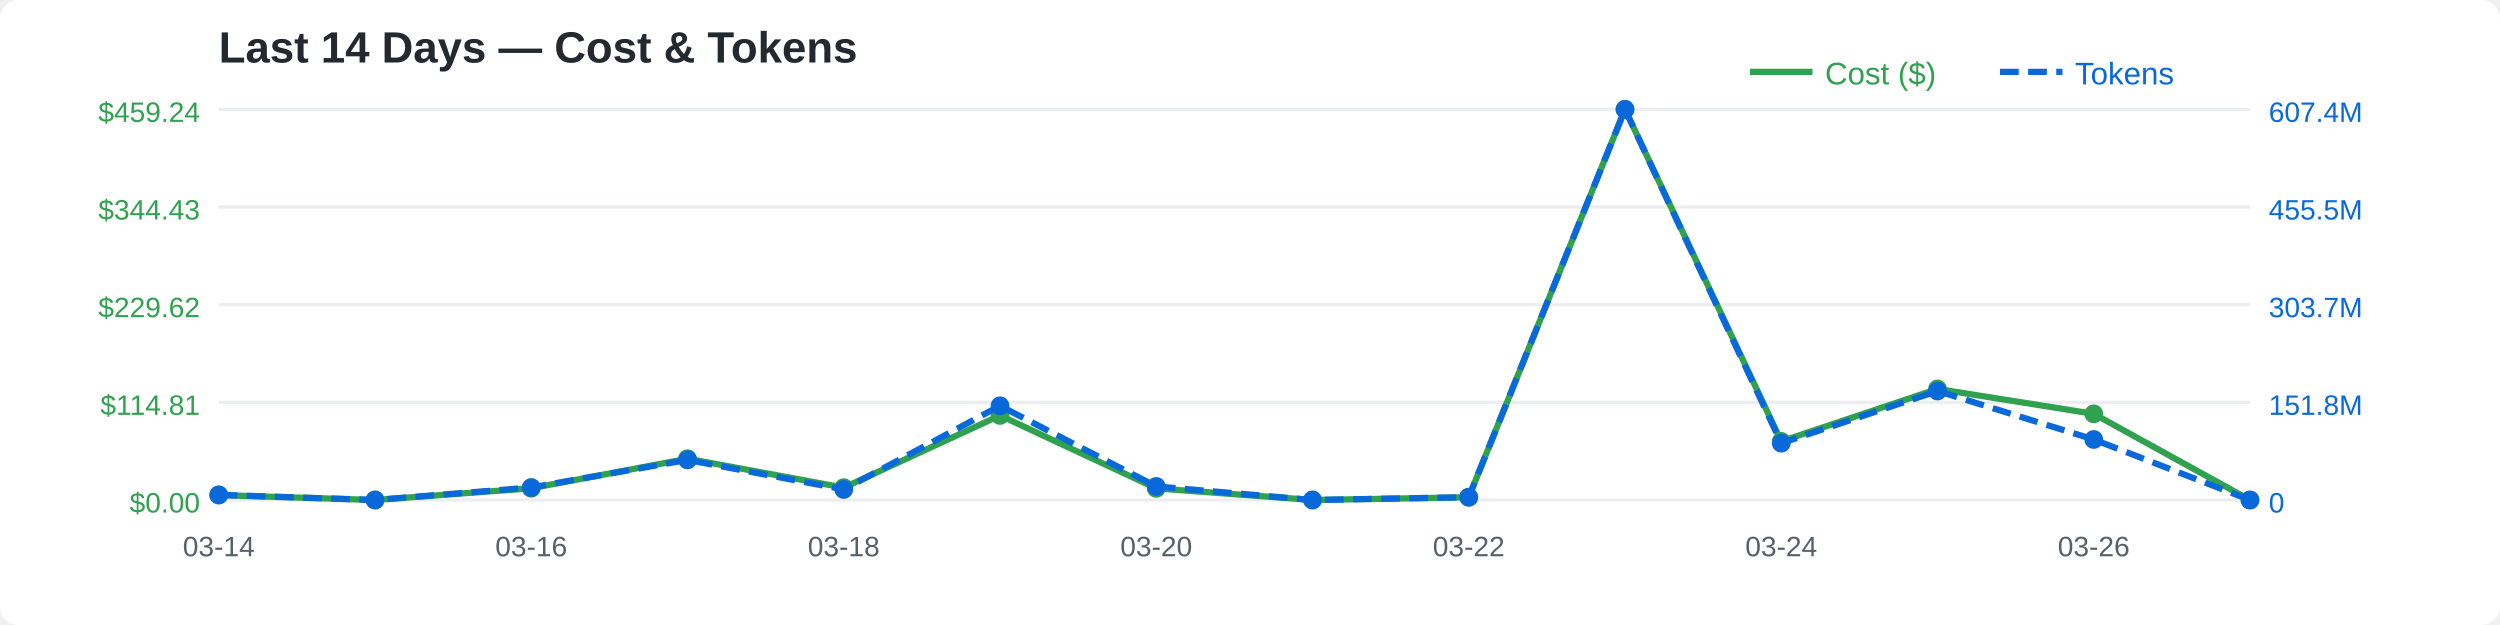
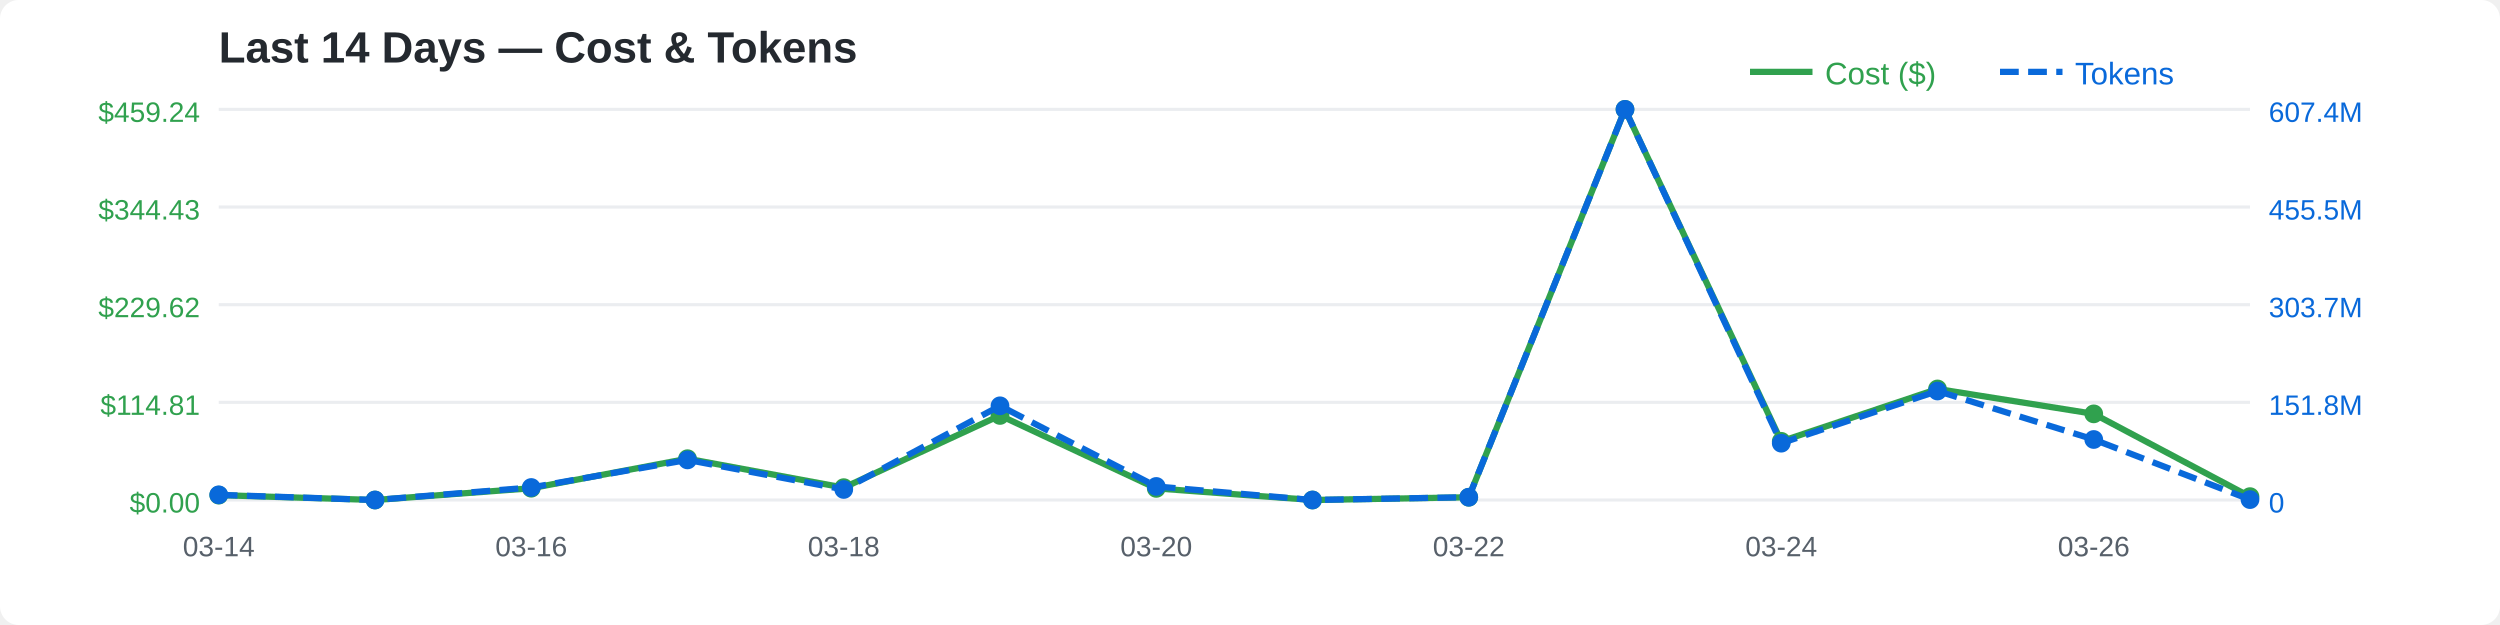
<svg xmlns="http://www.w3.org/2000/svg" width="800" height="200" viewBox="0 0 800 200">
  <rect width="800" height="200" fill="#ffffff" rx="6" />
  <text x="70" y="20" font-family="Arial, sans-serif" font-size="14" fill="#24292f" font-weight="bold">Last 14 Days — Cost &amp; Tokens</text>
  <line x1="70" y1="35.0" x2="720" y2="35.0" stroke="#ebedf0" stroke-width="1" />
  <line x1="70" y1="66.25" x2="720" y2="66.25" stroke="#ebedf0" stroke-width="1" />
  <line x1="70" y1="97.5" x2="720" y2="97.5" stroke="#ebedf0" stroke-width="1" />
  <line x1="70" y1="128.75" x2="720" y2="128.75" stroke="#ebedf0" stroke-width="1" />
  <line x1="70" y1="160.0" x2="720" y2="160.0" stroke="#ebedf0" stroke-width="1" />
  <text x="70.0" y="178" font-family="Arial, sans-serif" font-size="9" fill="#57606a" text-anchor="middle">03-14</text>
  <text x="170.0" y="178" font-family="Arial, sans-serif" font-size="9" fill="#57606a" text-anchor="middle">03-16</text>
  <text x="270.0" y="178" font-family="Arial, sans-serif" font-size="9" fill="#57606a" text-anchor="middle">03-18</text>
  <text x="370.0" y="178" font-family="Arial, sans-serif" font-size="9" fill="#57606a" text-anchor="middle">03-20</text>
  <text x="470.0" y="178" font-family="Arial, sans-serif" font-size="9" fill="#57606a" text-anchor="middle">03-22</text>
  <text x="570.0" y="178" font-family="Arial, sans-serif" font-size="9" fill="#57606a" text-anchor="middle">03-24</text>
  <text x="670.0" y="178" font-family="Arial, sans-serif" font-size="9" fill="#57606a" text-anchor="middle">03-26</text>
  <text x="64" y="39.0" font-family="Arial, sans-serif" font-size="9" fill="#30a14e" text-anchor="end">$459.24</text>
  <text x="64" y="70.25" font-family="Arial, sans-serif" font-size="9" fill="#30a14e" text-anchor="end">$344.43</text>
  <text x="64" y="101.5" font-family="Arial, sans-serif" font-size="9" fill="#30a14e" text-anchor="end">$229.62</text>
  <text x="64" y="132.75" font-family="Arial, sans-serif" font-size="9" fill="#30a14e" text-anchor="end">$114.81</text>
  <text x="64" y="164.0" font-family="Arial, sans-serif" font-size="9" fill="#30a14e" text-anchor="end">$0.00</text>
  <text x="726" y="39.0" font-family="Arial, sans-serif" font-size="9" fill="#0969da">607.4M</text>
  <text x="726" y="70.25" font-family="Arial, sans-serif" font-size="9" fill="#0969da">455.5M</text>
  <text x="726" y="101.5" font-family="Arial, sans-serif" font-size="9" fill="#0969da">303.7M</text>
  <text x="726" y="132.75" font-family="Arial, sans-serif" font-size="9" fill="#0969da">151.8M</text>
  <text x="726" y="164.0" font-family="Arial, sans-serif" font-size="9" fill="#0969da">0</text>
-   <polyline points="70.0,158.443 120.0,160.0 170.0,156.235 220.0,146.785 270.0,156.047 320.0,132.945 370.0,156.288 420.0,160.0 470.0,159.123 520.0,35.0 570.0,141.223 620.0,124.464 670.0,132.436 720.0,160.0" fill="none" stroke="#30a14e" stroke-width="2" />
+   <polyline points="70.0,158.443 120.0,160.0 170.0,156.235 220.0,146.785 270.0,156.047 320.0,132.945 370.0,156.288 420.0,160.0 470.0,159.123 520.0,35.0 570.0,141.223 620.0,124.464 670.0,132.436 720.0,158.922" fill="none" stroke="#30a14e" stroke-width="2" />
  <circle cx="70.0" cy="158.443" r="3" fill="#30a14e">
    </circle>
  <circle cx="120.0" cy="160.0" r="3" fill="#30a14e">
    </circle>
  <circle cx="170.0" cy="156.235" r="3" fill="#30a14e">
    </circle>
  <circle cx="220.0" cy="146.785" r="3" fill="#30a14e">
    </circle>
  <circle cx="270.0" cy="156.047" r="3" fill="#30a14e">
    </circle>
  <circle cx="320.0" cy="132.945" r="3" fill="#30a14e">
    </circle>
  <circle cx="370.0" cy="156.288" r="3" fill="#30a14e">
    </circle>
  <circle cx="420.0" cy="160.0" r="3" fill="#30a14e">
    </circle>
  <circle cx="470.0" cy="159.123" r="3" fill="#30a14e">
    </circle>
  <circle cx="520.0" cy="35.0" r="3" fill="#30a14e">
    </circle>
  <circle cx="570.0" cy="141.223" r="3" fill="#30a14e">
    </circle>
  <circle cx="620.0" cy="124.464" r="3" fill="#30a14e">
    </circle>
  <circle cx="670.0" cy="132.436" r="3" fill="#30a14e">
    </circle>
-   <circle cx="720.0" cy="160.0" r="3" fill="#30a14e">
+   <circle cx="720.0" cy="158.922" r="3" fill="#30a14e">
    </circle>
-   <polyline points="70.0,158.348 120.0,160.0 170.0,155.999 220.0,147.169 270.0,156.63 320.0,129.859 370.0,155.662 420.0,160.0 470.0,159.105 520.0,35.0 570.0,141.82 620.0,125.128 670.0,140.638 720.0,160.0" fill="none" stroke="#0969da" stroke-width="2" stroke-dasharray="6,3" />
+   <polyline points="70.0,158.348 120.0,160.0 170.0,155.999 220.0,147.169 270.0,156.63 320.0,129.859 370.0,155.662 420.0,160.0 470.0,159.105 520.0,35.0 570.0,141.82 620.0,125.128 670.0,140.638 720.0,159.871" fill="none" stroke="#0969da" stroke-width="2" stroke-dasharray="6,3" />
  <circle cx="70.0" cy="158.348" r="3" fill="#0969da">
    </circle>
  <circle cx="120.0" cy="160.0" r="3" fill="#0969da">
    </circle>
  <circle cx="170.0" cy="155.999" r="3" fill="#0969da">
    </circle>
  <circle cx="220.0" cy="147.169" r="3" fill="#0969da">
    </circle>
  <circle cx="270.0" cy="156.63" r="3" fill="#0969da">
    </circle>
  <circle cx="320.0" cy="129.859" r="3" fill="#0969da">
    </circle>
  <circle cx="370.0" cy="155.662" r="3" fill="#0969da">
    </circle>
  <circle cx="420.0" cy="160.0" r="3" fill="#0969da">
    </circle>
  <circle cx="470.0" cy="159.105" r="3" fill="#0969da">
    </circle>
  <circle cx="520.0" cy="35.0" r="3" fill="#0969da">
    </circle>
  <circle cx="570.0" cy="141.82" r="3" fill="#0969da">
    </circle>
  <circle cx="620.0" cy="125.128" r="3" fill="#0969da">
    </circle>
  <circle cx="670.0" cy="140.638" r="3" fill="#0969da">
    </circle>
-   <circle cx="720.0" cy="160.0" r="3" fill="#0969da">
+   <circle cx="720.0" cy="159.871" r="3" fill="#0969da">
    </circle>
  <line x1="560" y1="23" x2="580" y2="23" stroke="#30a14e" stroke-width="2" />
  <text x="584" y="27" font-family="Arial, sans-serif" font-size="10" fill="#30a14e">Cost ($)</text>
  <line x1="640" y1="23" x2="660" y2="23" stroke="#0969da" stroke-width="2" stroke-dasharray="6,3" />
  <text x="664" y="27" font-family="Arial, sans-serif" font-size="10" fill="#0969da">Tokens</text>
</svg>
